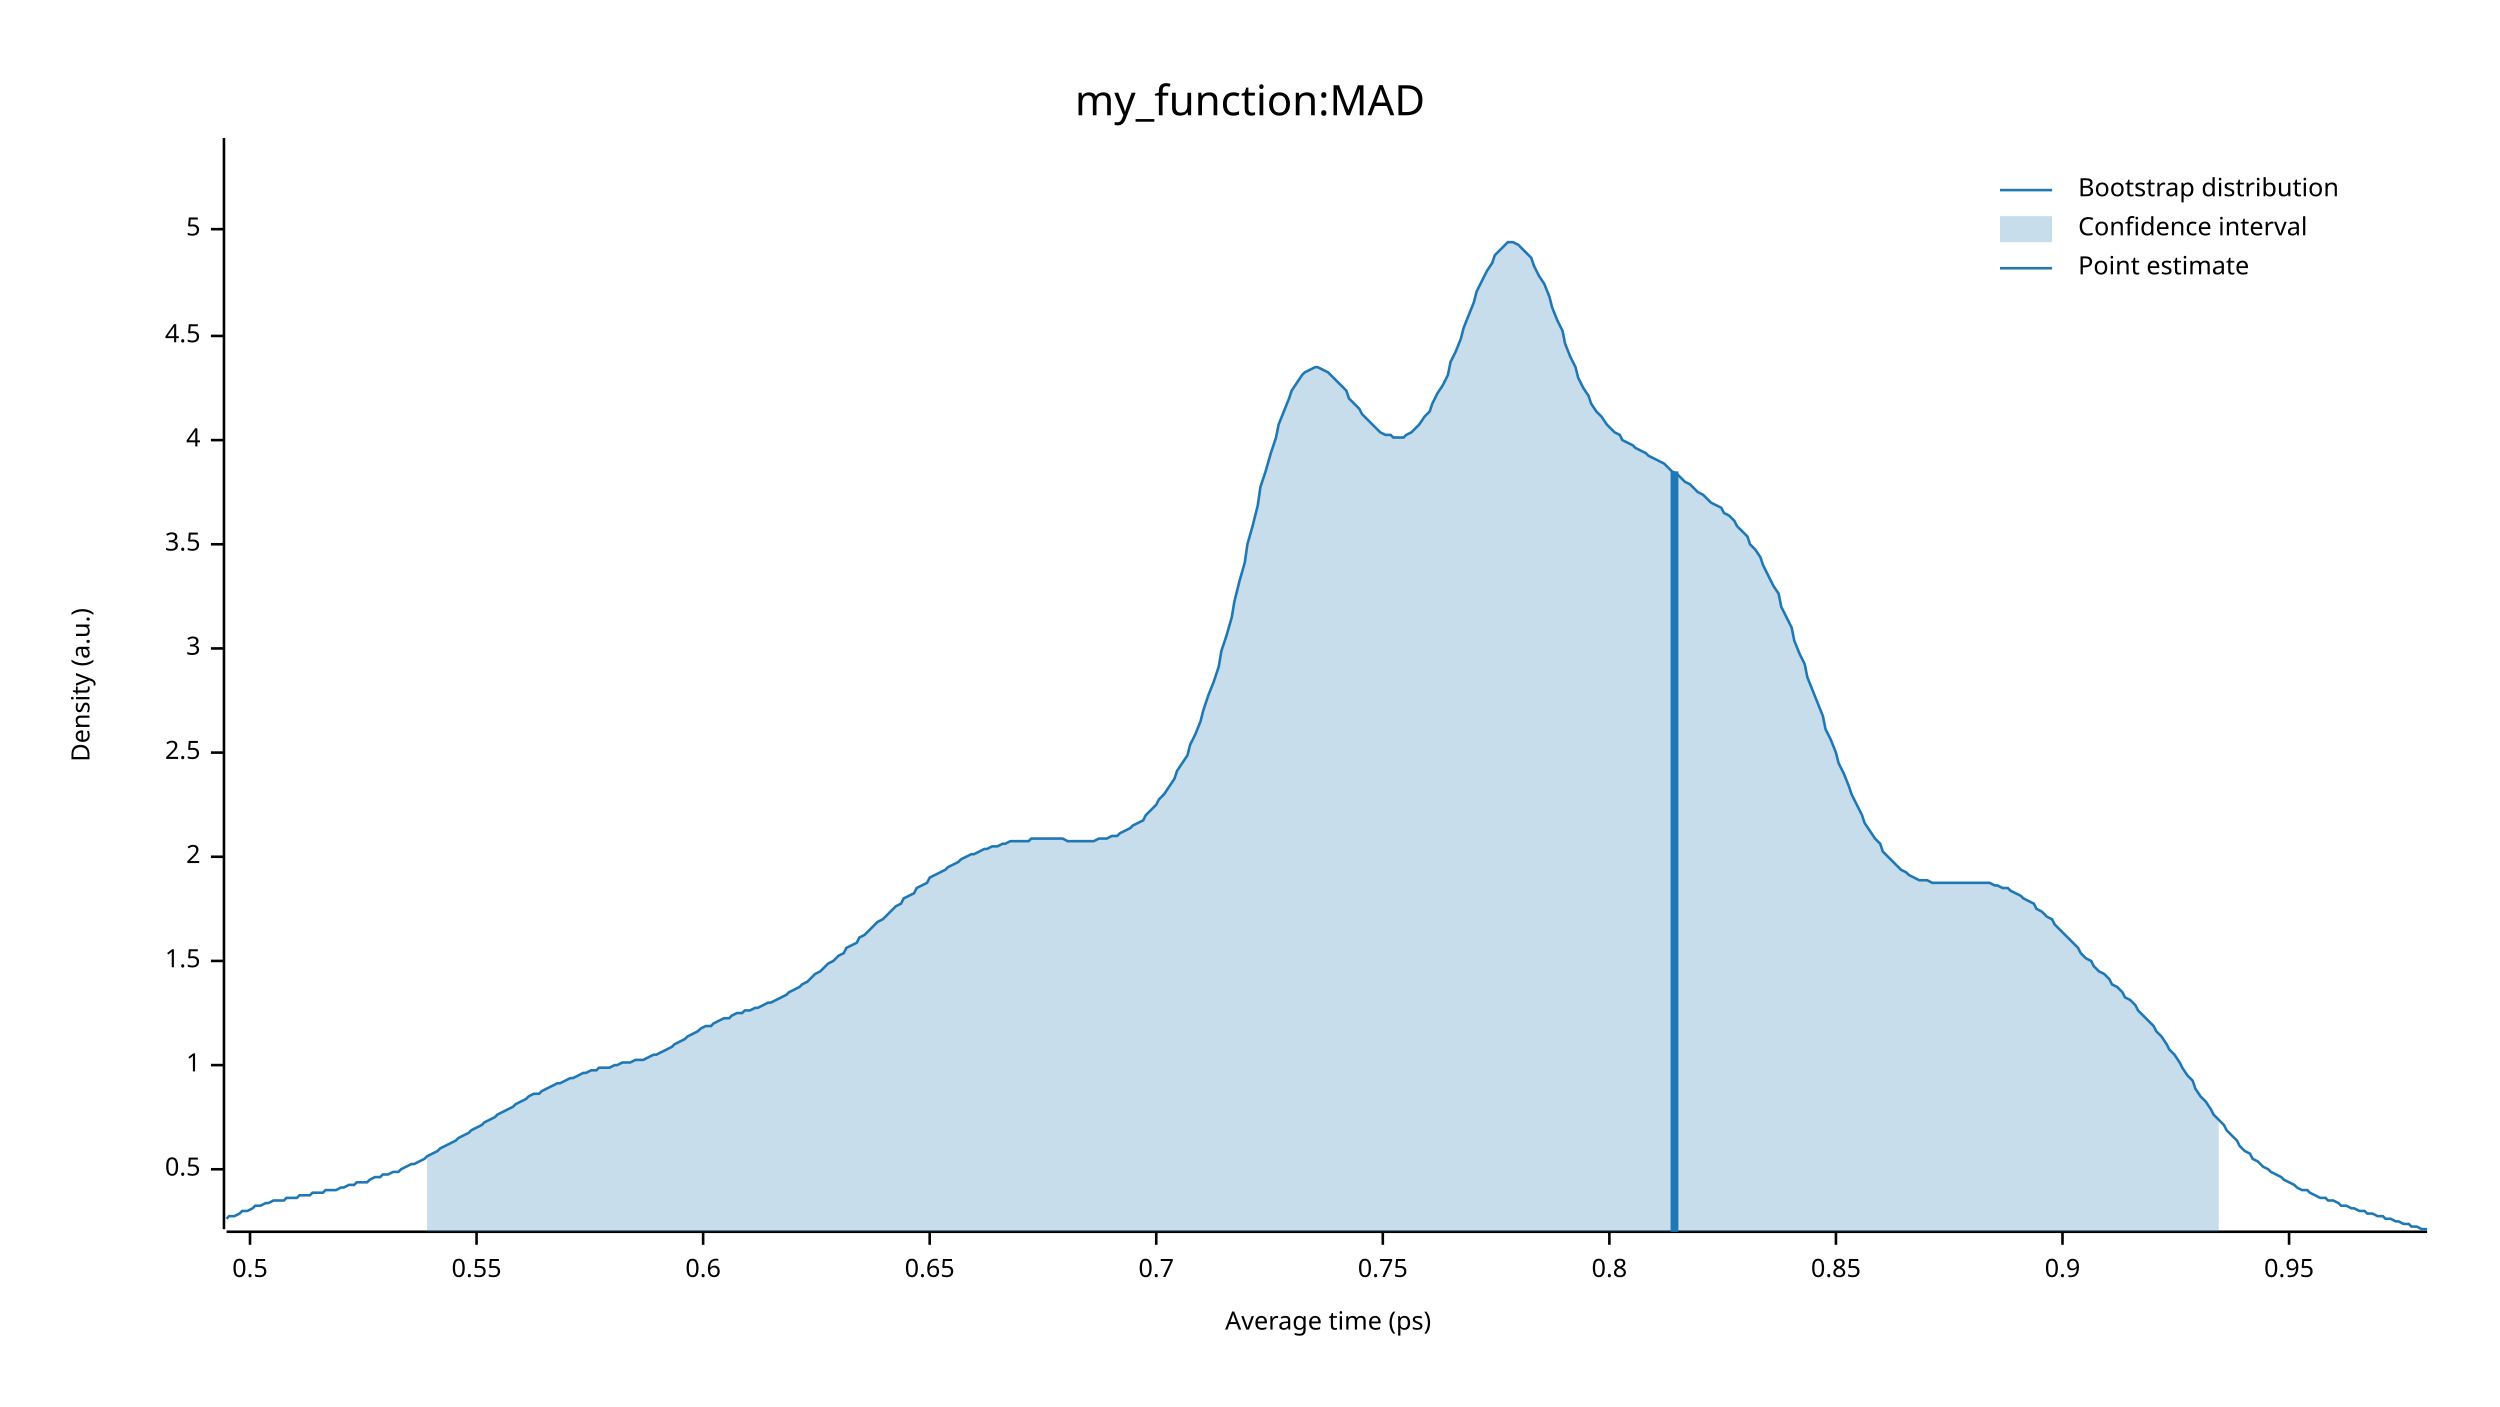
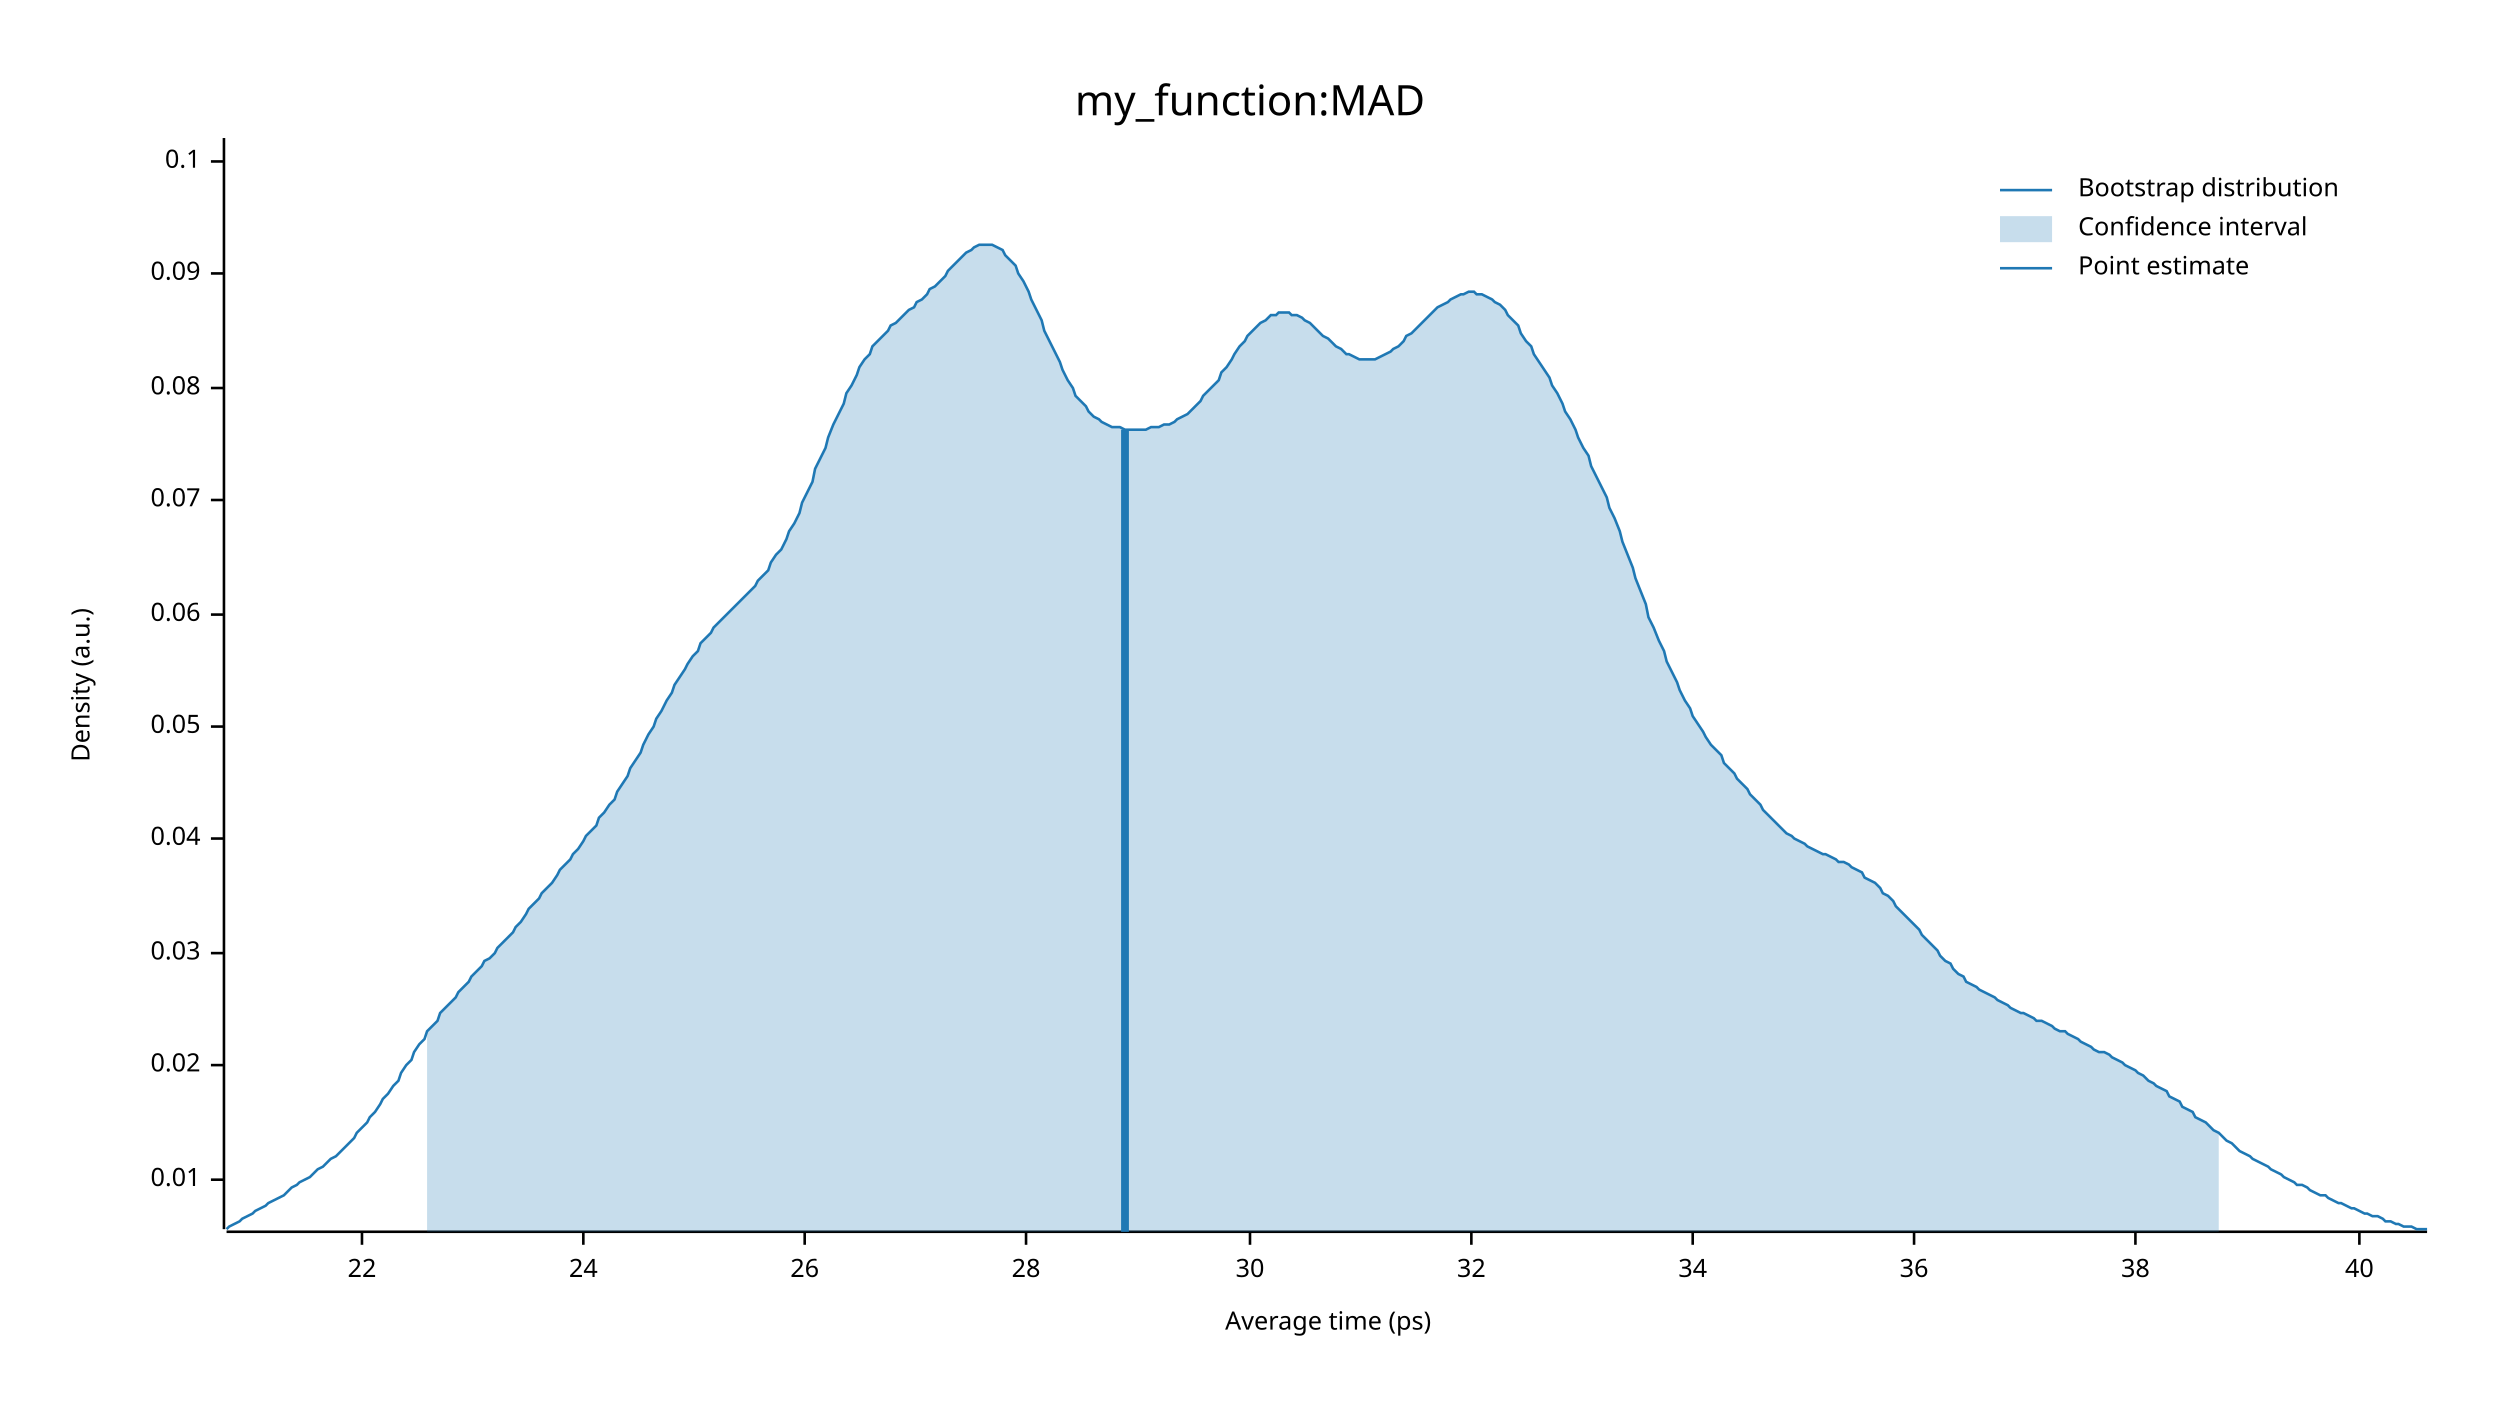
<svg xmlns="http://www.w3.org/2000/svg" width="960" height="540" viewBox="0 0 960 540">
  <text x="480" y="32" dy="0.76em" text-anchor="middle" font-family="sans-serif" font-size="16.129" opacity="1" fill="#000000">
my_function:MAD
</text>
  <text x="27" y="263" dy="0.76em" text-anchor="middle" font-family="sans-serif" font-size="9.677" opacity="1" fill="#000000" transform="rotate(270, 27, 263)">
Density (a.u.)
</text>
  <text x="510" y="513" dy="-0.5ex" text-anchor="middle" font-family="sans-serif" font-size="9.677" opacity="1" fill="#000000">
Average time (ps)
</text>
  <polyline fill="none" opacity="1" stroke="#000000" stroke-width="1" points="86,53 86,472 " />
-   <text x="77" y="449" dy="0.5ex" text-anchor="end" font-family="sans-serif" font-size="9.677" opacity="1" fill="#000000">
- 0.5
+   <text x="77" y="453" dy="0.5ex" text-anchor="end" font-family="sans-serif" font-size="9.677" opacity="1" fill="#000000">
+ 0.01
</text>
-   <polyline fill="none" opacity="1" stroke="#000000" stroke-width="1" points="81,449 86,449 " />
+   <polyline fill="none" opacity="1" stroke="#000000" stroke-width="1" points="81,453 86,453 " />
  <text x="77" y="409" dy="0.5ex" text-anchor="end" font-family="sans-serif" font-size="9.677" opacity="1" fill="#000000">
- 1
+ 0.02
</text>
  <polyline fill="none" opacity="1" stroke="#000000" stroke-width="1" points="81,409 86,409 " />
-   <text x="77" y="369" dy="0.5ex" text-anchor="end" font-family="sans-serif" font-size="9.677" opacity="1" fill="#000000">
- 1.5
+   <text x="77" y="366" dy="0.5ex" text-anchor="end" font-family="sans-serif" font-size="9.677" opacity="1" fill="#000000">
+ 0.03
</text>
-   <polyline fill="none" opacity="1" stroke="#000000" stroke-width="1" points="81,369 86,369 " />
-   <text x="77" y="329" dy="0.5ex" text-anchor="end" font-family="sans-serif" font-size="9.677" opacity="1" fill="#000000">
- 2
+   <polyline fill="none" opacity="1" stroke="#000000" stroke-width="1" points="81,366 86,366 " />
+   <text x="77" y="322" dy="0.5ex" text-anchor="end" font-family="sans-serif" font-size="9.677" opacity="1" fill="#000000">
+ 0.04
</text>
-   <polyline fill="none" opacity="1" stroke="#000000" stroke-width="1" points="81,329 86,329 " />
-   <text x="77" y="289" dy="0.5ex" text-anchor="end" font-family="sans-serif" font-size="9.677" opacity="1" fill="#000000">
- 2.5
+   <polyline fill="none" opacity="1" stroke="#000000" stroke-width="1" points="81,322 86,322 " />
+   <text x="77" y="279" dy="0.5ex" text-anchor="end" font-family="sans-serif" font-size="9.677" opacity="1" fill="#000000">
+ 0.05
</text>
-   <polyline fill="none" opacity="1" stroke="#000000" stroke-width="1" points="81,289 86,289 " />
-   <text x="77" y="249" dy="0.5ex" text-anchor="end" font-family="sans-serif" font-size="9.677" opacity="1" fill="#000000">
- 3
+   <polyline fill="none" opacity="1" stroke="#000000" stroke-width="1" points="81,279 86,279 " />
+   <text x="77" y="236" dy="0.5ex" text-anchor="end" font-family="sans-serif" font-size="9.677" opacity="1" fill="#000000">
+ 0.06
</text>
-   <polyline fill="none" opacity="1" stroke="#000000" stroke-width="1" points="81,249 86,249 " />
-   <text x="77" y="209" dy="0.5ex" text-anchor="end" font-family="sans-serif" font-size="9.677" opacity="1" fill="#000000">
- 3.5
+   <polyline fill="none" opacity="1" stroke="#000000" stroke-width="1" points="81,236 86,236 " />
+   <text x="77" y="192" dy="0.5ex" text-anchor="end" font-family="sans-serif" font-size="9.677" opacity="1" fill="#000000">
+ 0.07
</text>
-   <polyline fill="none" opacity="1" stroke="#000000" stroke-width="1" points="81,209 86,209 " />
-   <text x="77" y="169" dy="0.5ex" text-anchor="end" font-family="sans-serif" font-size="9.677" opacity="1" fill="#000000">
- 4
+   <polyline fill="none" opacity="1" stroke="#000000" stroke-width="1" points="81,192 86,192 " />
+   <text x="77" y="149" dy="0.5ex" text-anchor="end" font-family="sans-serif" font-size="9.677" opacity="1" fill="#000000">
+ 0.08
</text>
-   <polyline fill="none" opacity="1" stroke="#000000" stroke-width="1" points="81,169 86,169 " />
-   <text x="77" y="129" dy="0.5ex" text-anchor="end" font-family="sans-serif" font-size="9.677" opacity="1" fill="#000000">
- 4.5
+   <polyline fill="none" opacity="1" stroke="#000000" stroke-width="1" points="81,149 86,149 " />
+   <text x="77" y="105" dy="0.5ex" text-anchor="end" font-family="sans-serif" font-size="9.677" opacity="1" fill="#000000">
+ 0.09
</text>
-   <polyline fill="none" opacity="1" stroke="#000000" stroke-width="1" points="81,129 86,129 " />
-   <text x="77" y="88" dy="0.5ex" text-anchor="end" font-family="sans-serif" font-size="9.677" opacity="1" fill="#000000">
- 5
+   <polyline fill="none" opacity="1" stroke="#000000" stroke-width="1" points="81,105 86,105 " />
+   <text x="77" y="62" dy="0.5ex" text-anchor="end" font-family="sans-serif" font-size="9.677" opacity="1" fill="#000000">
+ 0.1
</text>
-   <polyline fill="none" opacity="1" stroke="#000000" stroke-width="1" points="81,88 86,88 " />
+   <polyline fill="none" opacity="1" stroke="#000000" stroke-width="1" points="81,62 86,62 " />
  <polyline fill="none" opacity="1" stroke="#000000" stroke-width="1" points="87,473 932,473 " />
-   <text x="96" y="483" dy="0.76em" text-anchor="middle" font-family="sans-serif" font-size="9.677" opacity="1" fill="#000000">
- 0.5
+   <text x="139" y="483" dy="0.76em" text-anchor="middle" font-family="sans-serif" font-size="9.677" opacity="1" fill="#000000">
+ 22
</text>
-   <polyline fill="none" opacity="1" stroke="#000000" stroke-width="1" points="96,473 96,478 " />
-   <text x="183" y="483" dy="0.76em" text-anchor="middle" font-family="sans-serif" font-size="9.677" opacity="1" fill="#000000">
- 0.55
+   <polyline fill="none" opacity="1" stroke="#000000" stroke-width="1" points="139,473 139,478 " />
+   <text x="224" y="483" dy="0.76em" text-anchor="middle" font-family="sans-serif" font-size="9.677" opacity="1" fill="#000000">
+ 24
</text>
-   <polyline fill="none" opacity="1" stroke="#000000" stroke-width="1" points="183,473 183,478 " />
-   <text x="270" y="483" dy="0.76em" text-anchor="middle" font-family="sans-serif" font-size="9.677" opacity="1" fill="#000000">
- 0.6
+   <polyline fill="none" opacity="1" stroke="#000000" stroke-width="1" points="224,473 224,478 " />
+   <text x="309" y="483" dy="0.76em" text-anchor="middle" font-family="sans-serif" font-size="9.677" opacity="1" fill="#000000">
+ 26
</text>
-   <polyline fill="none" opacity="1" stroke="#000000" stroke-width="1" points="270,473 270,478 " />
-   <text x="357" y="483" dy="0.76em" text-anchor="middle" font-family="sans-serif" font-size="9.677" opacity="1" fill="#000000">
- 0.65
+   <polyline fill="none" opacity="1" stroke="#000000" stroke-width="1" points="309,473 309,478 " />
+   <text x="394" y="483" dy="0.76em" text-anchor="middle" font-family="sans-serif" font-size="9.677" opacity="1" fill="#000000">
+ 28
</text>
-   <polyline fill="none" opacity="1" stroke="#000000" stroke-width="1" points="357,473 357,478 " />
-   <text x="444" y="483" dy="0.76em" text-anchor="middle" font-family="sans-serif" font-size="9.677" opacity="1" fill="#000000">
- 0.7
+   <polyline fill="none" opacity="1" stroke="#000000" stroke-width="1" points="394,473 394,478 " />
+   <text x="480" y="483" dy="0.76em" text-anchor="middle" font-family="sans-serif" font-size="9.677" opacity="1" fill="#000000">
+ 30
</text>
-   <polyline fill="none" opacity="1" stroke="#000000" stroke-width="1" points="444,473 444,478 " />
-   <text x="531" y="483" dy="0.76em" text-anchor="middle" font-family="sans-serif" font-size="9.677" opacity="1" fill="#000000">
- 0.75
+   <polyline fill="none" opacity="1" stroke="#000000" stroke-width="1" points="480,473 480,478 " />
+   <text x="565" y="483" dy="0.76em" text-anchor="middle" font-family="sans-serif" font-size="9.677" opacity="1" fill="#000000">
+ 32
</text>
-   <polyline fill="none" opacity="1" stroke="#000000" stroke-width="1" points="531,473 531,478 " />
-   <text x="618" y="483" dy="0.76em" text-anchor="middle" font-family="sans-serif" font-size="9.677" opacity="1" fill="#000000">
- 0.8
+   <polyline fill="none" opacity="1" stroke="#000000" stroke-width="1" points="565,473 565,478 " />
+   <text x="650" y="483" dy="0.76em" text-anchor="middle" font-family="sans-serif" font-size="9.677" opacity="1" fill="#000000">
+ 34
</text>
-   <polyline fill="none" opacity="1" stroke="#000000" stroke-width="1" points="618,473 618,478 " />
-   <text x="705" y="483" dy="0.76em" text-anchor="middle" font-family="sans-serif" font-size="9.677" opacity="1" fill="#000000">
- 0.85
+   <polyline fill="none" opacity="1" stroke="#000000" stroke-width="1" points="650,473 650,478 " />
+   <text x="735" y="483" dy="0.76em" text-anchor="middle" font-family="sans-serif" font-size="9.677" opacity="1" fill="#000000">
+ 36
</text>
-   <polyline fill="none" opacity="1" stroke="#000000" stroke-width="1" points="705,473 705,478 " />
-   <text x="792" y="483" dy="0.76em" text-anchor="middle" font-family="sans-serif" font-size="9.677" opacity="1" fill="#000000">
- 0.9
+   <polyline fill="none" opacity="1" stroke="#000000" stroke-width="1" points="735,473 735,478 " />
+   <text x="820" y="483" dy="0.76em" text-anchor="middle" font-family="sans-serif" font-size="9.677" opacity="1" fill="#000000">
+ 38
</text>
-   <polyline fill="none" opacity="1" stroke="#000000" stroke-width="1" points="792,473 792,478 " />
-   <text x="879" y="483" dy="0.76em" text-anchor="middle" font-family="sans-serif" font-size="9.677" opacity="1" fill="#000000">
- 0.95
+   <polyline fill="none" opacity="1" stroke="#000000" stroke-width="1" points="820,473 820,478 " />
+   <text x="906" y="483" dy="0.76em" text-anchor="middle" font-family="sans-serif" font-size="9.677" opacity="1" fill="#000000">
+ 40
</text>
-   <polyline fill="none" opacity="1" stroke="#000000" stroke-width="1" points="879,473 879,478 " />
-   <polyline fill="none" opacity="1" stroke="#1F78B4" stroke-width="1" points="87,468 88,467 90,467 92,466 93,465 95,465 97,464 98,463 100,463 102,462 103,462 105,461 107,461 109,461 110,460 112,460 114,460 115,459 117,459 119,459 120,458 122,458 124,458 125,457 127,457 129,457 131,456 132,456 134,455 136,455 137,454 139,454 141,454 142,453 144,452 146,452 147,451 149,451 151,450 153,450 154,449 156,448 158,447 159,447 161,446 163,445 164,444 166,443 168,442 169,441 171,440 173,439 175,438 176,437 178,436 180,435 181,434 183,433 185,432 186,431 188,430 190,429 191,428 193,427 195,426 197,425 198,424 200,423 202,422 203,421 205,420 207,420 208,419 210,418 212,417 214,416 215,416 217,415 219,414 220,414 222,413 224,412 225,412 227,411 229,411 230,410 232,410 234,410 236,409 237,409 239,408 241,408 242,408 244,407 246,407 247,407 249,406 251,405 252,405 254,404 256,403 258,402 259,401 261,400 263,399 264,398 266,397 268,396 269,395 271,394 273,394 274,393 276,392 278,391 280,391 281,390 283,389 285,389 286,388 288,388 290,387 291,387 293,386 295,385 296,385 298,384 300,383 302,382 303,381 305,380 307,379 308,378 310,377 312,375 313,374 315,373 317,371 318,370 320,369 322,367 324,366 325,364 327,363 329,362 330,360 332,359 334,357 335,356 337,354 339,353 341,351 342,350 344,348 346,347 347,345 349,344 351,343 352,341 354,340 356,339 357,337 359,336 361,335 363,334 364,333 366,332 368,331 369,330 371,329 373,328 374,328 376,327 378,326 379,326 381,325 383,325 385,324 386,324 388,323 390,323 391,323 393,323 395,323 396,322 398,322 400,322 401,322 403,322 405,322 407,322 408,322 410,323 412,323 413,323 415,323 417,323 418,323 420,323 422,322 423,322 425,322 427,321 429,321 430,320 432,319 434,318 435,317 437,316 439,315 440,313 442,311 444,309 445,307 447,305 449,302 451,299 452,296 454,293 456,290 457,286 459,282 461,277 462,273 464,267 466,262 468,256 469,250 471,244 473,237 474,231 476,223 478,216 479,209 481,202 483,194 484,187 486,181 488,174 490,168 491,163 493,158 495,153 496,150 498,147 500,144 501,143 503,142 505,141 506,141 508,142 510,143 512,145 513,146 515,148 517,150 518,153 520,155 522,157 523,159 525,161 527,163 528,164 530,166 532,167 534,167 535,168 537,168 539,168 540,167 542,166 544,164 545,163 547,160 549,158 550,155 552,151 554,148 556,144 557,139 559,135 561,130 562,126 564,121 566,116 567,112 569,108 571,104 573,101 574,98 576,96 578,94 579,93 581,93 583,94 584,95 586,97 588,99 589,102 591,106 593,109 595,114 596,118 598,123 600,127 601,132 603,137 605,141 606,145 608,149 610,152 611,155 613,158 615,160 617,163 618,164 620,166 622,167 623,169 625,170 627,171 628,172 630,173 632,174 633,175 635,176 637,177 639,178 640,179 642,181 644,182 645,183 647,185 649,186 650,187 652,189 654,190 655,191 657,193 659,194 661,195 662,197 664,198 666,200 667,202 669,204 671,206 672,209 674,211 676,214 677,217 679,221 681,225 683,228 684,233 686,237 688,241 689,246 691,251 693,255 694,260 696,265 698,270 700,275 701,280 703,284 705,289 706,293 708,297 710,302 711,305 713,309 715,313 716,316 718,319 720,322 722,324 723,327 725,329 727,331 728,332 730,334 732,335 733,336 735,337 737,338 738,338 740,338 742,339 744,339 745,339 747,339 749,339 750,339 752,339 754,339 755,339 757,339 759,339 760,339 762,339 764,339 766,340 767,340 769,341 771,341 772,342 774,343 776,344 777,345 779,346 781,347 782,349 784,350 786,352 788,353 789,355 791,357 793,359 794,360 796,362 798,364 799,366 801,368 803,369 804,371 806,373 808,374 810,376 811,378 813,379 815,381 816,383 818,384 820,386 821,388 823,390 825,392 827,394 828,396 830,398 832,401 833,403 835,405 837,408 838,410 840,413 842,415 843,418 845,421 847,423 849,426 850,428 852,430 854,432 855,434 857,436 859,438 860,440 862,442 864,443 865,445 867,446 869,448 871,449 872,450 874,451 876,452 877,453 879,454 881,455 882,456 884,457 886,457 887,458 889,459 891,460 893,460 894,461 896,461 898,462 899,463 901,463 903,464 904,464 906,465 908,465 909,466 911,466 913,467 915,467 916,468 918,468 920,469 921,469 923,470 925,470 926,471 928,471 930,472 932,472 " />
-   <polygon opacity="0.25" fill="#1F78B4" points="164,444 166,443 168,442 169,441 171,440 173,439 175,438 176,437 178,436 180,435 181,434 183,433 185,432 186,431 188,430 190,429 191,428 193,427 195,426 197,425 198,424 200,423 202,422 203,421 205,420 207,420 208,419 210,418 212,417 214,416 215,416 217,415 219,414 220,414 222,413 224,412 225,412 227,411 229,411 230,410 232,410 234,410 236,409 237,409 239,408 241,408 242,408 244,407 246,407 247,407 249,406 251,405 252,405 254,404 256,403 258,402 259,401 261,400 263,399 264,398 266,397 268,396 269,395 271,394 273,394 274,393 276,392 278,391 280,391 281,390 283,389 285,389 286,388 288,388 290,387 291,387 293,386 295,385 296,385 298,384 300,383 302,382 303,381 305,380 307,379 308,378 310,377 312,375 313,374 315,373 317,371 318,370 320,369 322,367 324,366 325,364 327,363 329,362 330,360 332,359 334,357 335,356 337,354 339,353 341,351 342,350 344,348 346,347 347,345 349,344 351,343 352,341 354,340 356,339 357,337 359,336 361,335 363,334 364,333 366,332 368,331 369,330 371,329 373,328 374,328 376,327 378,326 379,326 381,325 383,325 385,324 386,324 388,323 390,323 391,323 393,323 395,323 396,322 398,322 400,322 401,322 403,322 405,322 407,322 408,322 410,323 412,323 413,323 415,323 417,323 418,323 420,323 422,322 423,322 425,322 427,321 429,321 430,320 432,319 434,318 435,317 437,316 439,315 440,313 442,311 444,309 445,307 447,305 449,302 451,299 452,296 454,293 456,290 457,286 459,282 461,277 462,273 464,267 466,262 468,256 469,250 471,244 473,237 474,231 476,223 478,216 479,209 481,202 483,194 484,187 486,181 488,174 490,168 491,163 493,158 495,153 496,150 498,147 500,144 501,143 503,142 505,141 506,141 508,142 510,143 512,145 513,146 515,148 517,150 518,153 520,155 522,157 523,159 525,161 527,163 528,164 530,166 532,167 534,167 535,168 537,168 539,168 540,167 542,166 544,164 545,163 547,160 549,158 550,155 552,151 554,148 556,144 557,139 559,135 561,130 562,126 564,121 566,116 567,112 569,108 571,104 573,101 574,98 576,96 578,94 579,93 581,93 583,94 584,95 586,97 588,99 589,102 591,106 593,109 595,114 596,118 598,123 600,127 601,132 603,137 605,141 606,145 608,149 610,152 611,155 613,158 615,160 617,163 618,164 620,166 622,167 623,169 625,170 627,171 628,172 630,173 632,174 633,175 635,176 637,177 639,178 640,179 642,181 644,182 645,183 647,185 649,186 650,187 652,189 654,190 655,191 657,193 659,194 661,195 662,197 664,198 666,200 667,202 669,204 671,206 672,209 674,211 676,214 677,217 679,221 681,225 683,228 684,233 686,237 688,241 689,246 691,251 693,255 694,260 696,265 698,270 700,275 701,280 703,284 705,289 706,293 708,297 710,302 711,305 713,309 715,313 716,316 718,319 720,322 722,324 723,327 725,329 727,331 728,332 730,334 732,335 733,336 735,337 737,338 738,338 740,338 742,339 744,339 745,339 747,339 749,339 750,339 752,339 754,339 755,339 757,339 759,339 760,339 762,339 764,339 766,340 767,340 769,341 771,341 772,342 774,343 776,344 777,345 779,346 781,347 782,349 784,350 786,352 788,353 789,355 791,357 793,359 794,360 796,362 798,364 799,366 801,368 803,369 804,371 806,373 808,374 810,376 811,378 813,379 815,381 816,383 818,384 820,386 821,388 823,390 825,392 827,394 828,396 830,398 832,401 833,403 835,405 837,408 838,410 840,413 842,415 843,418 845,421 847,423 849,426 850,428 852,430 852,473 164,473 " />
-   <polyline fill="none" opacity="1" stroke="#1F78B4" stroke-width="3" points="643,473 643,181 " />
+   <polyline fill="none" opacity="1" stroke="#000000" stroke-width="1" points="906,473 906,478 " />
+   <polyline fill="none" opacity="1" stroke="#1F78B4" stroke-width="1" points="87,472 88,471 90,470 92,469 93,468 95,467 97,466 98,465 100,464 102,463 103,462 105,461 107,460 109,459 110,458 112,456 114,455 115,454 117,453 119,452 120,451 122,449 124,448 125,447 127,445 129,444 131,442 132,441 134,439 136,437 137,435 139,433 141,431 142,429 144,427 146,424 147,422 149,420 151,417 153,415 154,412 156,409 158,407 159,404 161,401 163,399 164,396 166,394 168,392 169,389 171,387 173,385 175,383 176,381 178,379 180,377 181,375 183,373 185,371 186,369 188,368 190,366 191,364 193,362 195,360 197,358 198,356 200,354 202,351 203,349 205,347 207,345 208,343 210,341 212,339 214,336 215,334 217,332 219,330 220,328 222,326 224,323 225,321 227,319 229,317 230,314 232,312 234,309 236,307 237,304 239,301 241,298 242,295 244,292 246,289 247,286 249,282 251,279 252,276 254,273 256,269 258,266 259,263 261,260 263,257 264,255 266,252 268,250 269,247 271,245 273,243 274,241 276,239 278,237 280,235 281,234 283,232 285,230 286,229 288,227 290,225 291,223 293,221 295,219 296,216 298,213 300,211 302,207 303,204 305,201 307,197 308,193 310,189 312,185 313,180 315,176 317,172 318,168 320,163 322,159 324,155 325,151 327,148 329,144 330,141 332,138 334,136 335,133 337,131 339,129 341,127 342,125 344,124 346,122 347,121 349,119 351,118 352,116 354,115 356,113 357,111 359,110 361,108 363,106 364,104 366,102 368,100 369,99 371,97 373,96 374,95 376,94 378,94 379,94 381,94 383,95 385,96 386,98 388,100 390,102 391,105 393,108 395,112 396,115 398,119 400,123 401,127 403,131 405,135 407,139 408,142 410,146 412,149 413,152 415,154 417,156 418,158 420,160 422,161 423,162 425,163 427,164 429,164 430,164 432,165 434,165 435,165 437,165 439,165 440,165 442,164 444,164 445,164 447,163 449,163 451,162 452,161 454,160 456,159 457,158 459,156 461,154 462,152 464,150 466,148 468,146 469,143 471,141 473,138 474,136 476,133 478,131 479,129 481,127 483,125 484,124 486,123 488,121 490,121 491,120 493,120 495,120 496,121 498,121 500,122 501,123 503,124 505,126 506,127 508,129 510,130 512,132 513,133 515,134 517,136 518,136 520,137 522,138 523,138 525,138 527,138 528,138 530,137 532,136 534,135 535,134 537,133 539,131 540,129 542,128 544,126 545,125 547,123 549,121 550,120 552,118 554,117 556,116 557,115 559,114 561,113 562,113 564,112 566,112 567,113 569,113 571,114 573,115 574,116 576,117 578,119 579,121 581,123 583,125 584,128 586,131 588,133 589,136 591,139 593,142 595,145 596,148 598,151 600,155 601,158 603,161 605,165 606,168 608,172 610,175 611,179 613,183 615,187 617,191 618,195 620,199 622,204 623,208 625,213 627,218 628,222 630,227 632,232 633,237 635,241 637,246 639,250 640,254 642,258 644,262 645,265 647,269 649,272 650,275 652,278 654,281 655,283 657,286 659,288 661,290 662,293 664,295 666,297 667,299 669,301 671,303 672,305 674,307 676,309 677,311 679,313 681,315 683,317 684,318 686,320 688,321 689,322 691,323 693,324 694,325 696,326 698,327 700,328 701,328 703,329 705,330 706,331 708,331 710,332 711,333 713,334 715,335 716,337 718,338 720,339 722,341 723,343 725,344 727,346 728,348 730,350 732,352 733,353 735,355 737,357 738,359 740,361 742,363 744,365 745,367 747,369 749,370 750,372 752,374 754,375 755,377 757,378 759,379 760,380 762,381 764,382 766,383 767,384 769,385 771,386 772,387 774,388 776,389 777,389 779,390 781,391 782,392 784,392 786,393 788,394 789,395 791,396 793,396 794,397 796,398 798,399 799,400 801,401 803,402 804,403 806,404 808,404 810,405 811,406 813,407 815,408 816,409 818,410 820,411 821,412 823,413 825,415 827,416 828,417 830,418 832,419 833,421 835,422 837,423 838,425 840,426 842,427 843,429 845,430 847,431 849,433 850,434 852,435 854,437 855,438 857,439 859,441 860,442 862,443 864,444 865,445 867,446 869,447 871,448 872,449 874,450 876,451 877,452 879,453 881,454 882,455 884,455 886,456 887,457 889,458 891,459 893,459 894,460 896,461 898,462 899,462 901,463 903,464 904,464 906,465 908,466 909,466 911,467 913,467 915,468 916,469 918,469 920,470 921,470 923,471 925,471 926,471 928,472 930,472 932,472 " />
+   <polygon opacity="0.25" fill="#1F78B4" points="164,396 166,394 168,392 169,389 171,387 173,385 175,383 176,381 178,379 180,377 181,375 183,373 185,371 186,369 188,368 190,366 191,364 193,362 195,360 197,358 198,356 200,354 202,351 203,349 205,347 207,345 208,343 210,341 212,339 214,336 215,334 217,332 219,330 220,328 222,326 224,323 225,321 227,319 229,317 230,314 232,312 234,309 236,307 237,304 239,301 241,298 242,295 244,292 246,289 247,286 249,282 251,279 252,276 254,273 256,269 258,266 259,263 261,260 263,257 264,255 266,252 268,250 269,247 271,245 273,243 274,241 276,239 278,237 280,235 281,234 283,232 285,230 286,229 288,227 290,225 291,223 293,221 295,219 296,216 298,213 300,211 302,207 303,204 305,201 307,197 308,193 310,189 312,185 313,180 315,176 317,172 318,168 320,163 322,159 324,155 325,151 327,148 329,144 330,141 332,138 334,136 335,133 337,131 339,129 341,127 342,125 344,124 346,122 347,121 349,119 351,118 352,116 354,115 356,113 357,111 359,110 361,108 363,106 364,104 366,102 368,100 369,99 371,97 373,96 374,95 376,94 378,94 379,94 381,94 383,95 385,96 386,98 388,100 390,102 391,105 393,108 395,112 396,115 398,119 400,123 401,127 403,131 405,135 407,139 408,142 410,146 412,149 413,152 415,154 417,156 418,158 420,160 422,161 423,162 425,163 427,164 429,164 430,164 432,165 434,165 435,165 437,165 439,165 440,165 442,164 444,164 445,164 447,163 449,163 451,162 452,161 454,160 456,159 457,158 459,156 461,154 462,152 464,150 466,148 468,146 469,143 471,141 473,138 474,136 476,133 478,131 479,129 481,127 483,125 484,124 486,123 488,121 490,121 491,120 493,120 495,120 496,121 498,121 500,122 501,123 503,124 505,126 506,127 508,129 510,130 512,132 513,133 515,134 517,136 518,136 520,137 522,138 523,138 525,138 527,138 528,138 530,137 532,136 534,135 535,134 537,133 539,131 540,129 542,128 544,126 545,125 547,123 549,121 550,120 552,118 554,117 556,116 557,115 559,114 561,113 562,113 564,112 566,112 567,113 569,113 571,114 573,115 574,116 576,117 578,119 579,121 581,123 583,125 584,128 586,131 588,133 589,136 591,139 593,142 595,145 596,148 598,151 600,155 601,158 603,161 605,165 606,168 608,172 610,175 611,179 613,183 615,187 617,191 618,195 620,199 622,204 623,208 625,213 627,218 628,222 630,227 632,232 633,237 635,241 637,246 639,250 640,254 642,258 644,262 645,265 647,269 649,272 650,275 652,278 654,281 655,283 657,286 659,288 661,290 662,293 664,295 666,297 667,299 669,301 671,303 672,305 674,307 676,309 677,311 679,313 681,315 683,317 684,318 686,320 688,321 689,322 691,323 693,324 694,325 696,326 698,327 700,328 701,328 703,329 705,330 706,331 708,331 710,332 711,333 713,334 715,335 716,337 718,338 720,339 722,341 723,343 725,344 727,346 728,348 730,350 732,352 733,353 735,355 737,357 738,359 740,361 742,363 744,365 745,367 747,369 749,370 750,372 752,374 754,375 755,377 757,378 759,379 760,380 762,381 764,382 766,383 767,384 769,385 771,386 772,387 774,388 776,389 777,389 779,390 781,391 782,392 784,392 786,393 788,394 789,395 791,396 793,396 794,397 796,398 798,399 799,400 801,401 803,402 804,403 806,404 808,404 810,405 811,406 813,407 815,408 816,409 818,410 820,411 821,412 823,413 825,415 827,416 828,417 830,418 832,419 833,421 835,422 837,423 838,425 840,426 842,427 843,429 845,430 847,431 849,433 850,434 852,435 852,473 164,473 " />
+   <polyline fill="none" opacity="1" stroke="#1F78B4" stroke-width="3" points="432,473 432,165 " />
  <text x="798" y="68" dy="0.76em" text-anchor="start" font-family="sans-serif" font-size="9.677" opacity="1" fill="#000000">
Bootstrap distribution
</text>
  <text x="798" y="83" dy="0.76em" text-anchor="start" font-family="sans-serif" font-size="9.677" opacity="1" fill="#000000">
Confidence interval
</text>
  <text x="798" y="98" dy="0.76em" text-anchor="start" font-family="sans-serif" font-size="9.677" opacity="1" fill="#000000">
Point estimate
</text>
  <polyline fill="none" opacity="1" stroke="#1F78B4" stroke-width="1" points="768,73 788,73 " />
  <rect x="768" y="83" width="20" height="10" opacity="0.25" fill="#1F78B4" stroke="none" />
  <polyline fill="none" opacity="1" stroke="#1F78B4" stroke-width="1" points="768,103 788,103 " />
</svg>
